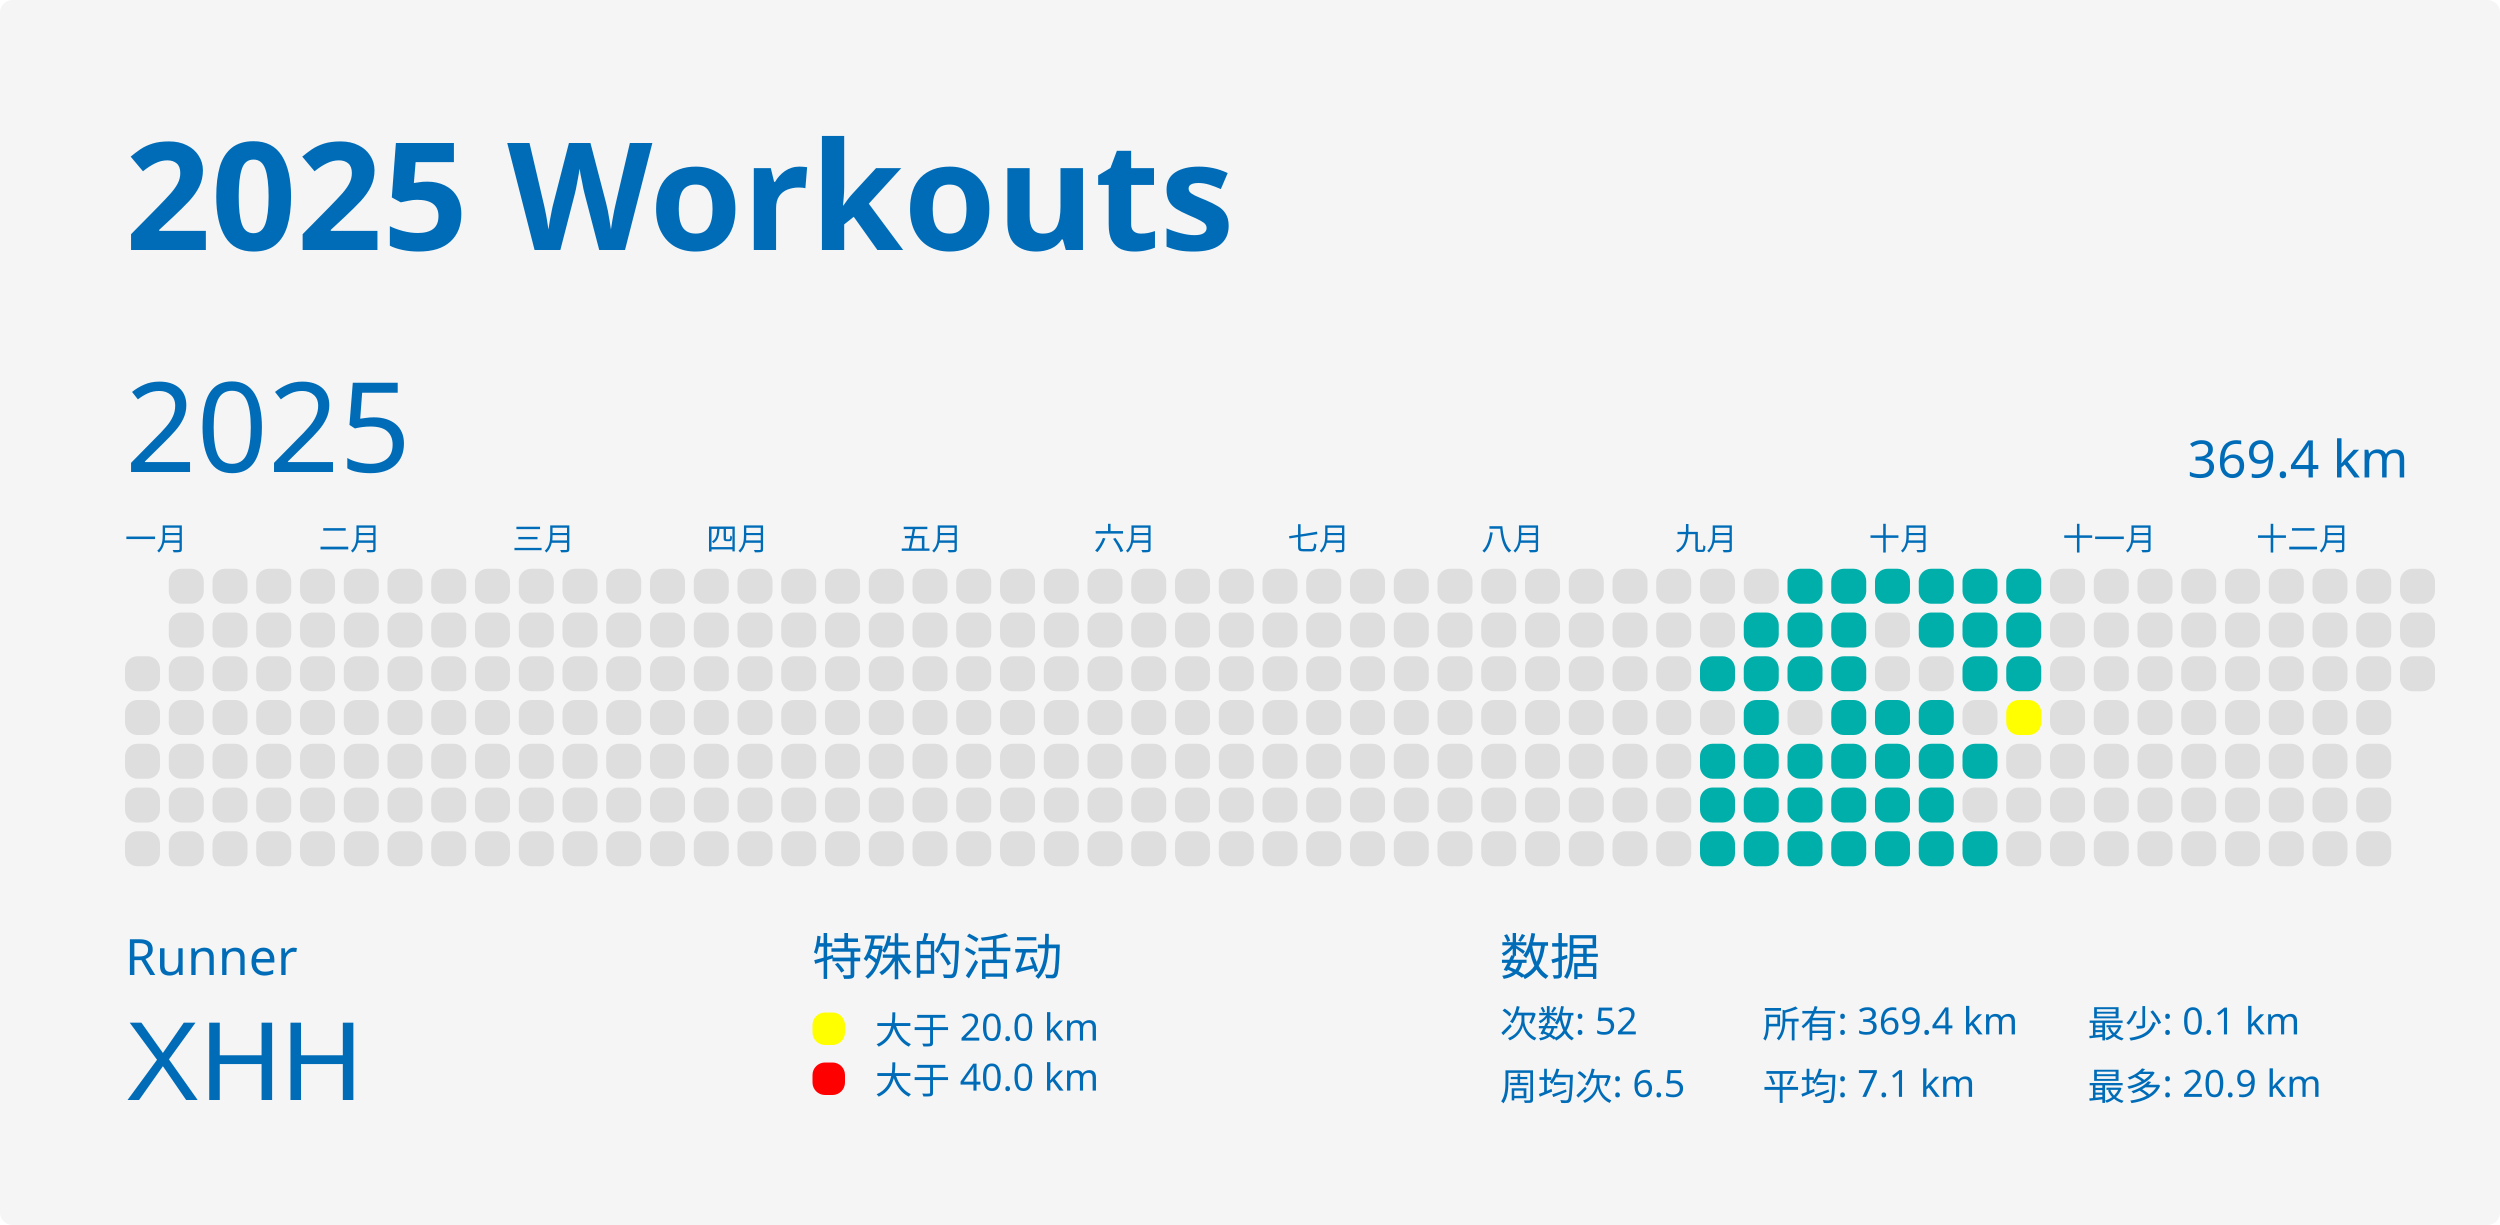
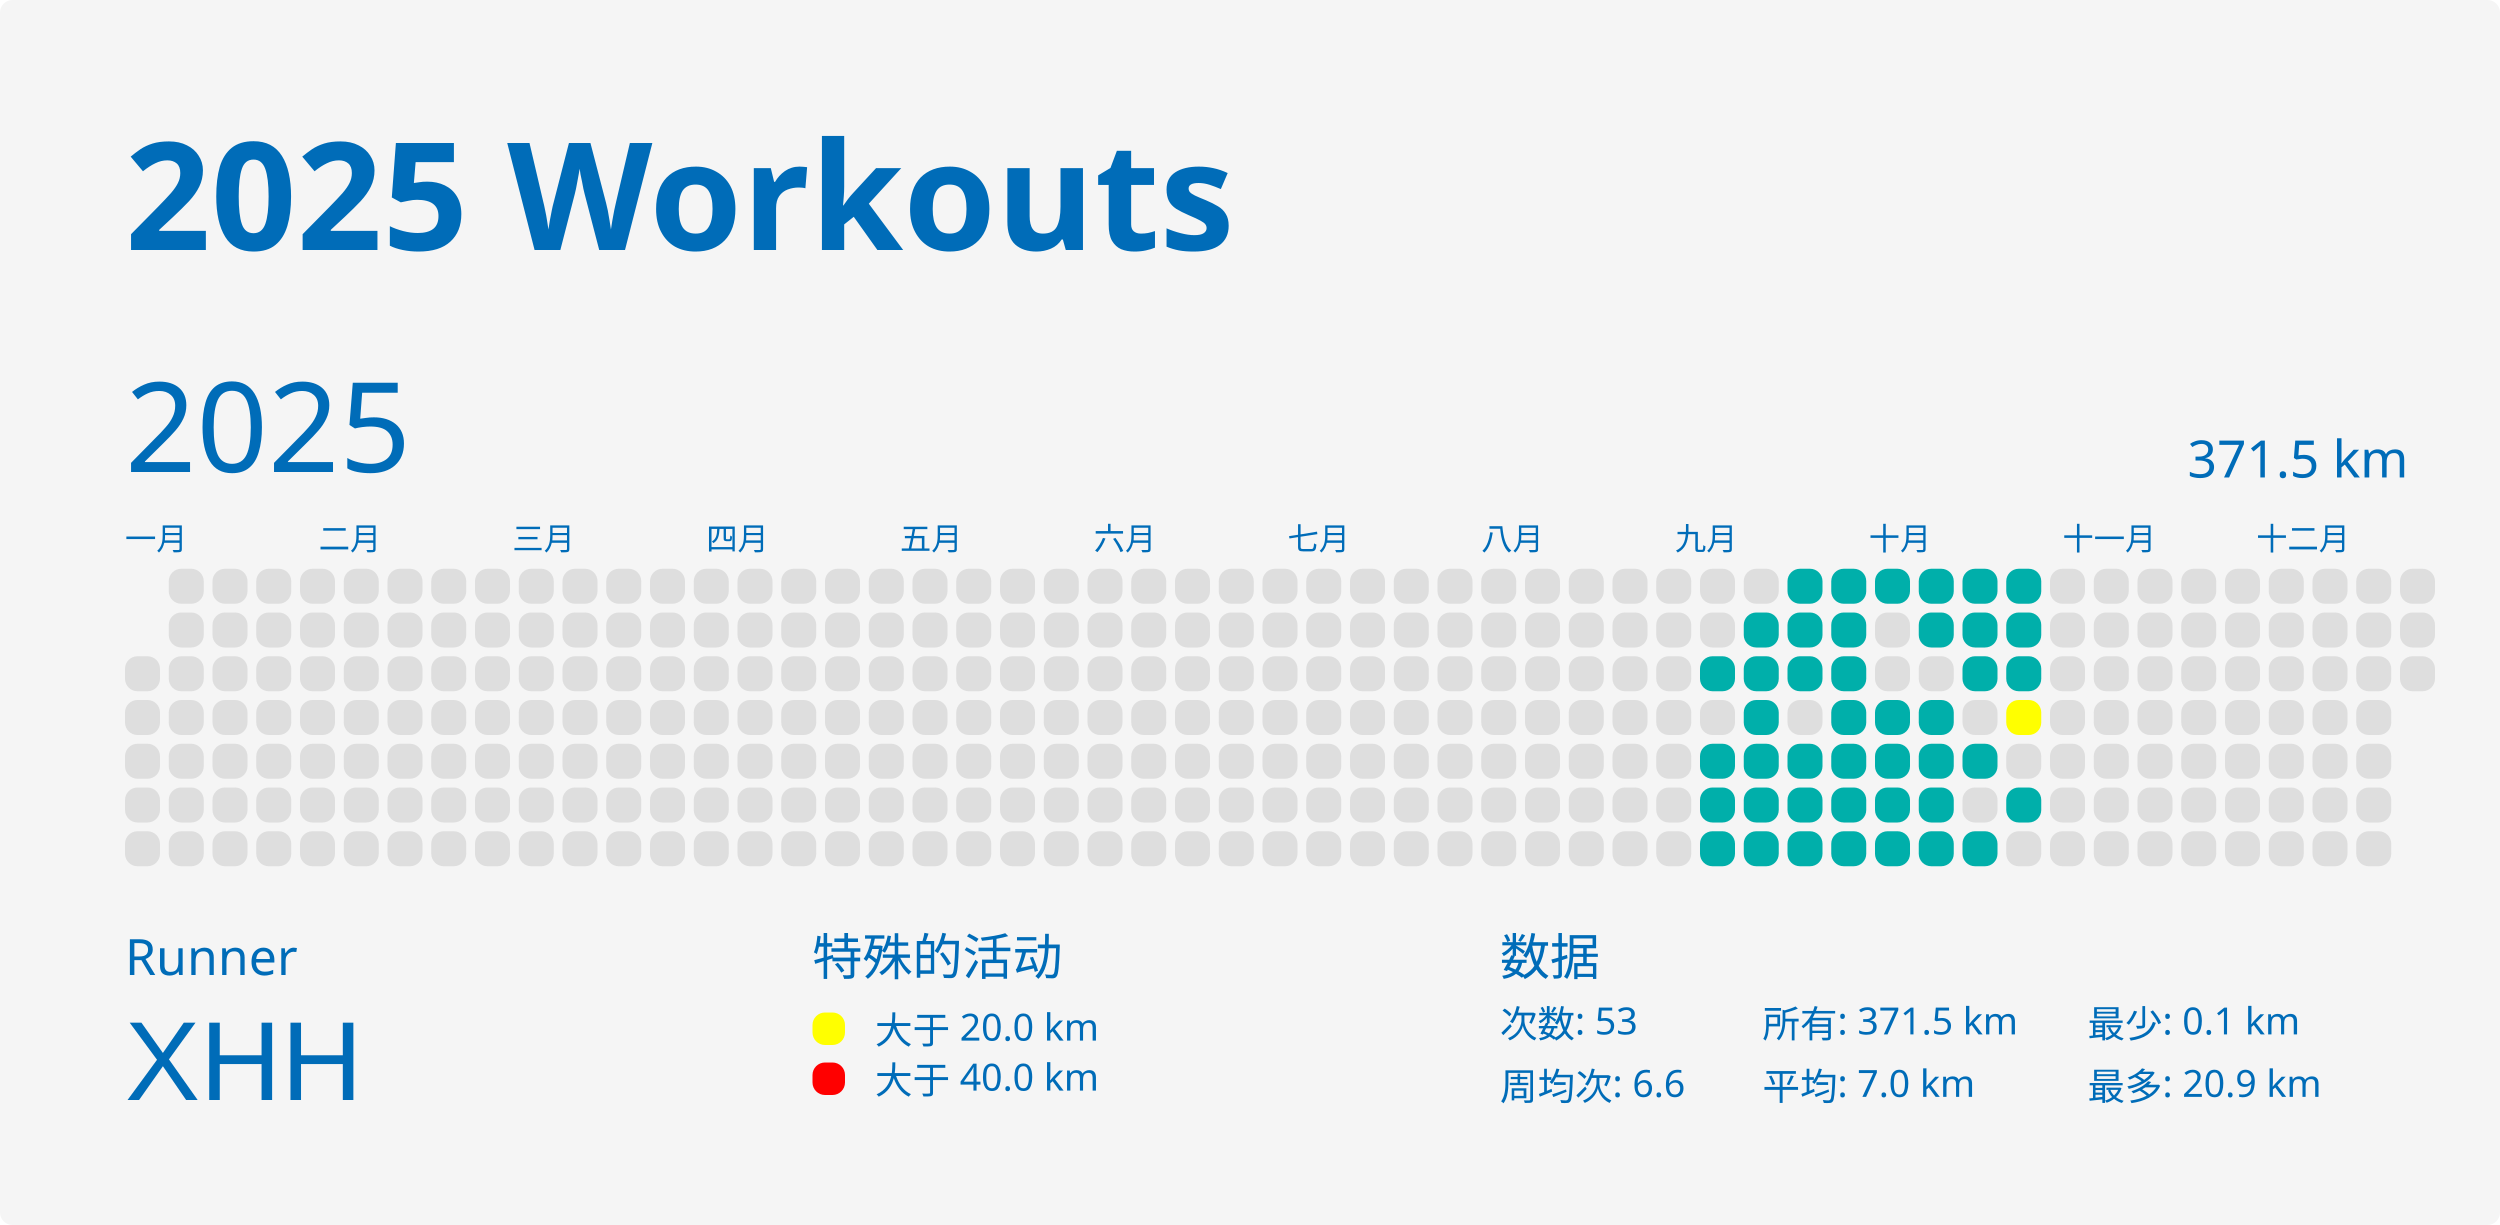
<svg xmlns="http://www.w3.org/2000/svg" baseProfile="full" height="98mm" version="1.1" viewBox="0,0,200,98" width="200mm">
  <defs />
  <rect fill="#f5f5f5" height="98" rx="1" ry="1" width="200" x="0" y="0" />
  <text fill="#006cb8" style="font-size:12px; font-family:MGI-Regular; font-weight:bold;" x="10" y="20">2025 Workouts</text>
  <text fill="#006cb8" style="font-size:4px; font-family:MGI-Regular" x="10" y="78">Runner</text>
  <text fill="#006cb8" style="font-size:9px; font-family:Arial" x="10" y="88">XHH</text>
  <text fill="#006cb8" style="font-size:4px; font-family:MGI-Regular" x="65" y="78">特殊的活动</text>
  <rect fill="yellow" height="2.6" rx="1" ry="1" width="2.6" x="65" y="81" />
  <text fill="#006cb8" style="font-size:3px; font-family:MGI-Regular" x="70" y="83.5">大于 20.0 km</text>
  <rect fill="red" height="2.6" rx="1" ry="1" width="2.6" x="65" y="85" />
  <text fill="#006cb8" style="font-size:3px; font-family:MGI-Regular" x="70" y="87.5">大于 40.0 km</text>
  <text fill="#006cb8" style="font-size:4px; font-family:MGI-Regular" x="120" y="78">数据</text>
-   <text fill="#006cb8" style="font-size:3px; font-family:MGI-Regular" x="120" y="83">次数: 52</text>
-   <text fill="#006cb8" style="font-size:3px; font-family:MGI-Regular" x="120" y="88">周均次: 6.5</text>
-   <text fill="#006cb8" style="font-size:3px; font-family:MGI-Regular" x="141" y="83">所有: 369.4 km</text>
-   <text fill="#006cb8" style="font-size:3px; font-family:MGI-Regular" x="141" y="88">平均: 7.1 km</text>
+   <text fill="#006cb8" style="font-size:3px; font-family:MGI-Regular" x="120" y="83">次数: 53</text>
+   <text fill="#006cb8" style="font-size:3px; font-family:MGI-Regular" x="120" y="88">周均次: 6.6</text>
+   <text fill="#006cb8" style="font-size:3px; font-family:MGI-Regular" x="141" y="83">所有: 371.5 km</text>
+   <text fill="#006cb8" style="font-size:3px; font-family:MGI-Regular" x="141" y="88">平均: 7.0 km</text>
  <text fill="#006cb8" style="font-size:3px; font-family:MGI-Regular" x="167" y="83">最少: 0.1 km</text>
  <text fill="#006cb8" style="font-size:3px; font-family:MGI-Regular" x="167" y="88">最多: 20.9 km</text>
  <text dominant-baseline="hanging" fill="#006cb8" style="font-size:10.0px; font-family:MGI-Regular;" x="10" y="30">2025</text>
-   <text dominant-baseline="hanging" fill="#006cb8" style="font-size:4.125px; font-family:MGI-Regular;" x="175" y="35">369.4 km</text>
+   <text dominant-baseline="hanging" fill="#006cb8" style="font-size:4.125px; font-family:MGI-Regular;" x="175" y="35">371.5 km</text>
  <text fill="#006cb8" style="font-size:2.5px; font-family:MGI-Regular" x="10.0" y="44">一月</text>
  <text fill="#006cb8" style="font-size:2.5px; font-family:MGI-Regular" x="25.5" y="44">二月</text>
  <text fill="#006cb8" style="font-size:2.5px; font-family:MGI-Regular" x="41.0" y="44">三月</text>
  <text fill="#006cb8" style="font-size:2.5px; font-family:MGI-Regular" x="56.5" y="44">四月</text>
  <text fill="#006cb8" style="font-size:2.5px; font-family:MGI-Regular" x="72.0" y="44">五月</text>
  <text fill="#006cb8" style="font-size:2.5px; font-family:MGI-Regular" x="87.5" y="44">六月</text>
  <text fill="#006cb8" style="font-size:2.5px; font-family:MGI-Regular" x="103.0" y="44">七月</text>
  <text fill="#006cb8" style="font-size:2.5px; font-family:MGI-Regular" x="118.5" y="44">八月</text>
  <text fill="#006cb8" style="font-size:2.5px; font-family:MGI-Regular" x="134.0" y="44">九月</text>
  <text fill="#006cb8" style="font-size:2.5px; font-family:MGI-Regular" x="149.5" y="44">十月</text>
  <text fill="#006cb8" style="font-size:2.5px; font-family:MGI-Regular" x="165.0" y="44">十一月</text>
  <text fill="#006cb8" style="font-size:2.5px; font-family:MGI-Regular" x="180.5" y="44">十二月</text>
  <rect fill="#dedede" height="2.8" rx="1" ry="1" width="2.8" x="10.0" y="52.5" />
  <rect fill="#dedede" height="2.8" rx="1" ry="1" width="2.8" x="10.0" y="56.0" />
  <rect fill="#dedede" height="2.8" rx="1" ry="1" width="2.8" x="10.0" y="59.5" />
  <rect fill="#dedede" height="2.8" rx="1" ry="1" width="2.8" x="10.0" y="63.0" />
  <rect fill="#dedede" height="2.8" rx="1" ry="1" width="2.8" x="10.0" y="66.5" />
  <rect fill="#dedede" height="2.8" rx="1" ry="1" width="2.8" x="13.5" y="45.5" />
  <rect fill="#dedede" height="2.8" rx="1" ry="1" width="2.8" x="13.5" y="49.0" />
  <rect fill="#dedede" height="2.8" rx="1" ry="1" width="2.8" x="13.5" y="52.5" />
  <rect fill="#dedede" height="2.8" rx="1" ry="1" width="2.8" x="13.5" y="56.0" />
  <rect fill="#dedede" height="2.8" rx="1" ry="1" width="2.8" x="13.5" y="59.5" />
  <rect fill="#dedede" height="2.8" rx="1" ry="1" width="2.8" x="13.5" y="63.0" />
  <rect fill="#dedede" height="2.8" rx="1" ry="1" width="2.8" x="13.5" y="66.5" />
  <rect fill="#dedede" height="2.8" rx="1" ry="1" width="2.8" x="17.0" y="45.5" />
  <rect fill="#dedede" height="2.8" rx="1" ry="1" width="2.8" x="17.0" y="49.0" />
  <rect fill="#dedede" height="2.8" rx="1" ry="1" width="2.8" x="17.0" y="52.5" />
  <rect fill="#dedede" height="2.8" rx="1" ry="1" width="2.8" x="17.0" y="56.0" />
  <rect fill="#dedede" height="2.8" rx="1" ry="1" width="2.8" x="17.0" y="59.5" />
  <rect fill="#dedede" height="2.8" rx="1" ry="1" width="2.8" x="17.0" y="63.0" />
  <rect fill="#dedede" height="2.8" rx="1" ry="1" width="2.8" x="17.0" y="66.5" />
  <rect fill="#dedede" height="2.8" rx="1" ry="1" width="2.8" x="20.5" y="45.5" />
  <rect fill="#dedede" height="2.8" rx="1" ry="1" width="2.8" x="20.5" y="49.0" />
  <rect fill="#dedede" height="2.8" rx="1" ry="1" width="2.8" x="20.5" y="52.5" />
  <rect fill="#dedede" height="2.8" rx="1" ry="1" width="2.8" x="20.5" y="56.0" />
  <rect fill="#dedede" height="2.8" rx="1" ry="1" width="2.8" x="20.5" y="59.5" />
  <rect fill="#dedede" height="2.8" rx="1" ry="1" width="2.8" x="20.5" y="63.0" />
  <rect fill="#dedede" height="2.8" rx="1" ry="1" width="2.8" x="20.5" y="66.5" />
  <rect fill="#dedede" height="2.8" rx="1" ry="1" width="2.8" x="24.0" y="45.5" />
  <rect fill="#dedede" height="2.8" rx="1" ry="1" width="2.8" x="24.0" y="49.0" />
  <rect fill="#dedede" height="2.8" rx="1" ry="1" width="2.8" x="24.0" y="52.5" />
  <rect fill="#dedede" height="2.8" rx="1" ry="1" width="2.8" x="24.0" y="56.0" />
  <rect fill="#dedede" height="2.8" rx="1" ry="1" width="2.8" x="24.0" y="59.5" />
  <rect fill="#dedede" height="2.8" rx="1" ry="1" width="2.8" x="24.0" y="63.0" />
  <rect fill="#dedede" height="2.8" rx="1" ry="1" width="2.8" x="24.0" y="66.5" />
  <rect fill="#dedede" height="2.8" rx="1" ry="1" width="2.8" x="27.5" y="45.5" />
  <rect fill="#dedede" height="2.8" rx="1" ry="1" width="2.8" x="27.5" y="49.0" />
  <rect fill="#dedede" height="2.8" rx="1" ry="1" width="2.8" x="27.5" y="52.5" />
  <rect fill="#dedede" height="2.8" rx="1" ry="1" width="2.8" x="27.5" y="56.0" />
  <rect fill="#dedede" height="2.8" rx="1" ry="1" width="2.8" x="27.5" y="59.5" />
  <rect fill="#dedede" height="2.8" rx="1" ry="1" width="2.8" x="27.5" y="63.0" />
  <rect fill="#dedede" height="2.8" rx="1" ry="1" width="2.8" x="27.5" y="66.5" />
  <rect fill="#dedede" height="2.8" rx="1" ry="1" width="2.8" x="31.0" y="45.5" />
  <rect fill="#dedede" height="2.8" rx="1" ry="1" width="2.8" x="31.0" y="49.0" />
  <rect fill="#dedede" height="2.8" rx="1" ry="1" width="2.8" x="31.0" y="52.5" />
  <rect fill="#dedede" height="2.8" rx="1" ry="1" width="2.8" x="31.0" y="56.0" />
  <rect fill="#dedede" height="2.8" rx="1" ry="1" width="2.8" x="31.0" y="59.5" />
  <rect fill="#dedede" height="2.8" rx="1" ry="1" width="2.8" x="31.0" y="63.0" />
  <rect fill="#dedede" height="2.8" rx="1" ry="1" width="2.8" x="31.0" y="66.5" />
  <rect fill="#dedede" height="2.8" rx="1" ry="1" width="2.8" x="34.5" y="45.5" />
  <rect fill="#dedede" height="2.8" rx="1" ry="1" width="2.8" x="34.5" y="49.0" />
  <rect fill="#dedede" height="2.8" rx="1" ry="1" width="2.8" x="34.5" y="52.5" />
  <rect fill="#dedede" height="2.8" rx="1" ry="1" width="2.8" x="34.5" y="56.0" />
  <rect fill="#dedede" height="2.8" rx="1" ry="1" width="2.8" x="34.5" y="59.5" />
  <rect fill="#dedede" height="2.8" rx="1" ry="1" width="2.8" x="34.5" y="63.0" />
  <rect fill="#dedede" height="2.8" rx="1" ry="1" width="2.8" x="34.5" y="66.5" />
  <rect fill="#dedede" height="2.8" rx="1" ry="1" width="2.8" x="38.0" y="45.5" />
  <rect fill="#dedede" height="2.8" rx="1" ry="1" width="2.8" x="38.0" y="49.0" />
  <rect fill="#dedede" height="2.8" rx="1" ry="1" width="2.8" x="38.0" y="52.5" />
  <rect fill="#dedede" height="2.8" rx="1" ry="1" width="2.8" x="38.0" y="56.0" />
  <rect fill="#dedede" height="2.8" rx="1" ry="1" width="2.8" x="38.0" y="59.5" />
  <rect fill="#dedede" height="2.8" rx="1" ry="1" width="2.8" x="38.0" y="63.0" />
  <rect fill="#dedede" height="2.8" rx="1" ry="1" width="2.8" x="38.0" y="66.5" />
  <rect fill="#dedede" height="2.8" rx="1" ry="1" width="2.8" x="41.5" y="45.5" />
  <rect fill="#dedede" height="2.8" rx="1" ry="1" width="2.8" x="41.5" y="49.0" />
  <rect fill="#dedede" height="2.8" rx="1" ry="1" width="2.8" x="41.5" y="52.5" />
  <rect fill="#dedede" height="2.8" rx="1" ry="1" width="2.8" x="41.5" y="56.0" />
  <rect fill="#dedede" height="2.8" rx="1" ry="1" width="2.8" x="41.5" y="59.5" />
  <rect fill="#dedede" height="2.8" rx="1" ry="1" width="2.8" x="41.5" y="63.0" />
  <rect fill="#dedede" height="2.8" rx="1" ry="1" width="2.8" x="41.5" y="66.5" />
  <rect fill="#dedede" height="2.8" rx="1" ry="1" width="2.8" x="45.0" y="45.5" />
  <rect fill="#dedede" height="2.8" rx="1" ry="1" width="2.8" x="45.0" y="49.0" />
  <rect fill="#dedede" height="2.8" rx="1" ry="1" width="2.8" x="45.0" y="52.5" />
  <rect fill="#dedede" height="2.8" rx="1" ry="1" width="2.8" x="45.0" y="56.0" />
  <rect fill="#dedede" height="2.8" rx="1" ry="1" width="2.8" x="45.0" y="59.5" />
  <rect fill="#dedede" height="2.8" rx="1" ry="1" width="2.8" x="45.0" y="63.0" />
  <rect fill="#dedede" height="2.8" rx="1" ry="1" width="2.8" x="45.0" y="66.5" />
  <rect fill="#dedede" height="2.8" rx="1" ry="1" width="2.8" x="48.5" y="45.5" />
  <rect fill="#dedede" height="2.8" rx="1" ry="1" width="2.8" x="48.5" y="49.0" />
  <rect fill="#dedede" height="2.8" rx="1" ry="1" width="2.8" x="48.5" y="52.5" />
  <rect fill="#dedede" height="2.8" rx="1" ry="1" width="2.8" x="48.5" y="56.0" />
  <rect fill="#dedede" height="2.8" rx="1" ry="1" width="2.8" x="48.5" y="59.5" />
  <rect fill="#dedede" height="2.8" rx="1" ry="1" width="2.8" x="48.5" y="63.0" />
  <rect fill="#dedede" height="2.8" rx="1" ry="1" width="2.8" x="48.5" y="66.5" />
  <rect fill="#dedede" height="2.8" rx="1" ry="1" width="2.8" x="52.0" y="45.5" />
  <rect fill="#dedede" height="2.8" rx="1" ry="1" width="2.8" x="52.0" y="49.0" />
  <rect fill="#dedede" height="2.8" rx="1" ry="1" width="2.8" x="52.0" y="52.5" />
  <rect fill="#dedede" height="2.8" rx="1" ry="1" width="2.8" x="52.0" y="56.0" />
  <rect fill="#dedede" height="2.8" rx="1" ry="1" width="2.8" x="52.0" y="59.5" />
  <rect fill="#dedede" height="2.8" rx="1" ry="1" width="2.8" x="52.0" y="63.0" />
  <rect fill="#dedede" height="2.8" rx="1" ry="1" width="2.8" x="52.0" y="66.5" />
  <rect fill="#dedede" height="2.8" rx="1" ry="1" width="2.8" x="55.5" y="45.5" />
  <rect fill="#dedede" height="2.8" rx="1" ry="1" width="2.8" x="55.5" y="49.0" />
  <rect fill="#dedede" height="2.8" rx="1" ry="1" width="2.8" x="55.5" y="52.5" />
  <rect fill="#dedede" height="2.8" rx="1" ry="1" width="2.8" x="55.5" y="56.0" />
  <rect fill="#dedede" height="2.8" rx="1" ry="1" width="2.8" x="55.5" y="59.5" />
  <rect fill="#dedede" height="2.8" rx="1" ry="1" width="2.8" x="55.5" y="63.0" />
  <rect fill="#dedede" height="2.8" rx="1" ry="1" width="2.8" x="55.5" y="66.5" />
  <rect fill="#dedede" height="2.8" rx="1" ry="1" width="2.8" x="59.0" y="45.5" />
  <rect fill="#dedede" height="2.8" rx="1" ry="1" width="2.8" x="59.0" y="49.0" />
  <rect fill="#dedede" height="2.8" rx="1" ry="1" width="2.8" x="59.0" y="52.5" />
  <rect fill="#dedede" height="2.8" rx="1" ry="1" width="2.8" x="59.0" y="56.0" />
  <rect fill="#dedede" height="2.8" rx="1" ry="1" width="2.8" x="59.0" y="59.5" />
  <rect fill="#dedede" height="2.8" rx="1" ry="1" width="2.8" x="59.0" y="63.0" />
  <rect fill="#dedede" height="2.8" rx="1" ry="1" width="2.8" x="59.0" y="66.5" />
  <rect fill="#dedede" height="2.8" rx="1" ry="1" width="2.8" x="62.5" y="45.5" />
  <rect fill="#dedede" height="2.8" rx="1" ry="1" width="2.8" x="62.5" y="49.0" />
  <rect fill="#dedede" height="2.8" rx="1" ry="1" width="2.8" x="62.5" y="52.5" />
  <rect fill="#dedede" height="2.8" rx="1" ry="1" width="2.8" x="62.5" y="56.0" />
  <rect fill="#dedede" height="2.8" rx="1" ry="1" width="2.8" x="62.5" y="59.5" />
  <rect fill="#dedede" height="2.8" rx="1" ry="1" width="2.8" x="62.5" y="63.0" />
  <rect fill="#dedede" height="2.8" rx="1" ry="1" width="2.8" x="62.5" y="66.5" />
  <rect fill="#dedede" height="2.8" rx="1" ry="1" width="2.8" x="66.0" y="45.5" />
  <rect fill="#dedede" height="2.8" rx="1" ry="1" width="2.8" x="66.0" y="49.0" />
  <rect fill="#dedede" height="2.8" rx="1" ry="1" width="2.8" x="66.0" y="52.5" />
  <rect fill="#dedede" height="2.8" rx="1" ry="1" width="2.8" x="66.0" y="56.0" />
  <rect fill="#dedede" height="2.8" rx="1" ry="1" width="2.8" x="66.0" y="59.5" />
  <rect fill="#dedede" height="2.8" rx="1" ry="1" width="2.8" x="66.0" y="63.0" />
  <rect fill="#dedede" height="2.8" rx="1" ry="1" width="2.8" x="66.0" y="66.5" />
  <rect fill="#dedede" height="2.8" rx="1" ry="1" width="2.8" x="69.5" y="45.5" />
  <rect fill="#dedede" height="2.8" rx="1" ry="1" width="2.8" x="69.5" y="49.0" />
  <rect fill="#dedede" height="2.8" rx="1" ry="1" width="2.8" x="69.5" y="52.5" />
  <rect fill="#dedede" height="2.8" rx="1" ry="1" width="2.8" x="69.5" y="56.0" />
  <rect fill="#dedede" height="2.8" rx="1" ry="1" width="2.8" x="69.5" y="59.5" />
  <rect fill="#dedede" height="2.8" rx="1" ry="1" width="2.8" x="69.5" y="63.0" />
  <rect fill="#dedede" height="2.8" rx="1" ry="1" width="2.8" x="69.5" y="66.5" />
  <rect fill="#dedede" height="2.8" rx="1" ry="1" width="2.8" x="73.0" y="45.5" />
  <rect fill="#dedede" height="2.8" rx="1" ry="1" width="2.8" x="73.0" y="49.0" />
  <rect fill="#dedede" height="2.8" rx="1" ry="1" width="2.8" x="73.0" y="52.5" />
  <rect fill="#dedede" height="2.8" rx="1" ry="1" width="2.8" x="73.0" y="56.0" />
  <rect fill="#dedede" height="2.8" rx="1" ry="1" width="2.8" x="73.0" y="59.5" />
  <rect fill="#dedede" height="2.8" rx="1" ry="1" width="2.8" x="73.0" y="63.0" />
  <rect fill="#dedede" height="2.8" rx="1" ry="1" width="2.8" x="73.0" y="66.5" />
  <rect fill="#dedede" height="2.8" rx="1" ry="1" width="2.8" x="76.5" y="45.5" />
  <rect fill="#dedede" height="2.8" rx="1" ry="1" width="2.8" x="76.5" y="49.0" />
  <rect fill="#dedede" height="2.8" rx="1" ry="1" width="2.8" x="76.5" y="52.5" />
  <rect fill="#dedede" height="2.8" rx="1" ry="1" width="2.8" x="76.5" y="56.0" />
  <rect fill="#dedede" height="2.8" rx="1" ry="1" width="2.8" x="76.5" y="59.5" />
  <rect fill="#dedede" height="2.8" rx="1" ry="1" width="2.8" x="76.5" y="63.0" />
  <rect fill="#dedede" height="2.8" rx="1" ry="1" width="2.8" x="76.5" y="66.5" />
  <rect fill="#dedede" height="2.8" rx="1" ry="1" width="2.8" x="80.0" y="45.5" />
  <rect fill="#dedede" height="2.8" rx="1" ry="1" width="2.8" x="80.0" y="49.0" />
  <rect fill="#dedede" height="2.8" rx="1" ry="1" width="2.8" x="80.0" y="52.5" />
  <rect fill="#dedede" height="2.8" rx="1" ry="1" width="2.8" x="80.0" y="56.0" />
  <rect fill="#dedede" height="2.8" rx="1" ry="1" width="2.8" x="80.0" y="59.5" />
  <rect fill="#dedede" height="2.8" rx="1" ry="1" width="2.8" x="80.0" y="63.0" />
  <rect fill="#dedede" height="2.8" rx="1" ry="1" width="2.8" x="80.0" y="66.5" />
  <rect fill="#dedede" height="2.8" rx="1" ry="1" width="2.8" x="83.5" y="45.5" />
  <rect fill="#dedede" height="2.8" rx="1" ry="1" width="2.8" x="83.5" y="49.0" />
  <rect fill="#dedede" height="2.8" rx="1" ry="1" width="2.8" x="83.5" y="52.5" />
  <rect fill="#dedede" height="2.8" rx="1" ry="1" width="2.8" x="83.5" y="56.0" />
  <rect fill="#dedede" height="2.8" rx="1" ry="1" width="2.8" x="83.5" y="59.5" />
  <rect fill="#dedede" height="2.8" rx="1" ry="1" width="2.8" x="83.5" y="63.0" />
  <rect fill="#dedede" height="2.8" rx="1" ry="1" width="2.8" x="83.5" y="66.5" />
  <rect fill="#dedede" height="2.8" rx="1" ry="1" width="2.8" x="87.0" y="45.5" />
  <rect fill="#dedede" height="2.8" rx="1" ry="1" width="2.8" x="87.0" y="49.0" />
  <rect fill="#dedede" height="2.8" rx="1" ry="1" width="2.8" x="87.0" y="52.5" />
  <rect fill="#dedede" height="2.8" rx="1" ry="1" width="2.8" x="87.0" y="56.0" />
  <rect fill="#dedede" height="2.8" rx="1" ry="1" width="2.8" x="87.0" y="59.5" />
  <rect fill="#dedede" height="2.8" rx="1" ry="1" width="2.8" x="87.0" y="63.0" />
  <rect fill="#dedede" height="2.8" rx="1" ry="1" width="2.8" x="87.0" y="66.5" />
  <rect fill="#dedede" height="2.8" rx="1" ry="1" width="2.8" x="90.5" y="45.5" />
  <rect fill="#dedede" height="2.8" rx="1" ry="1" width="2.8" x="90.5" y="49.0" />
  <rect fill="#dedede" height="2.8" rx="1" ry="1" width="2.8" x="90.5" y="52.5" />
  <rect fill="#dedede" height="2.8" rx="1" ry="1" width="2.8" x="90.5" y="56.0" />
  <rect fill="#dedede" height="2.8" rx="1" ry="1" width="2.8" x="90.5" y="59.5" />
  <rect fill="#dedede" height="2.8" rx="1" ry="1" width="2.8" x="90.5" y="63.0" />
  <rect fill="#dedede" height="2.8" rx="1" ry="1" width="2.8" x="90.5" y="66.5" />
  <rect fill="#dedede" height="2.8" rx="1" ry="1" width="2.8" x="94.0" y="45.5" />
  <rect fill="#dedede" height="2.8" rx="1" ry="1" width="2.8" x="94.0" y="49.0" />
  <rect fill="#dedede" height="2.8" rx="1" ry="1" width="2.8" x="94.0" y="52.5" />
  <rect fill="#dedede" height="2.8" rx="1" ry="1" width="2.8" x="94.0" y="56.0" />
  <rect fill="#dedede" height="2.8" rx="1" ry="1" width="2.8" x="94.0" y="59.5" />
  <rect fill="#dedede" height="2.8" rx="1" ry="1" width="2.8" x="94.0" y="63.0" />
  <rect fill="#dedede" height="2.8" rx="1" ry="1" width="2.8" x="94.0" y="66.5" />
  <rect fill="#dedede" height="2.8" rx="1" ry="1" width="2.8" x="97.5" y="45.5" />
  <rect fill="#dedede" height="2.8" rx="1" ry="1" width="2.8" x="97.5" y="49.0" />
  <rect fill="#dedede" height="2.8" rx="1" ry="1" width="2.8" x="97.5" y="52.5" />
  <rect fill="#dedede" height="2.8" rx="1" ry="1" width="2.8" x="97.5" y="56.0" />
  <rect fill="#dedede" height="2.8" rx="1" ry="1" width="2.8" x="97.5" y="59.5" />
  <rect fill="#dedede" height="2.8" rx="1" ry="1" width="2.8" x="97.5" y="63.0" />
  <rect fill="#dedede" height="2.8" rx="1" ry="1" width="2.8" x="97.5" y="66.5" />
  <rect fill="#dedede" height="2.8" rx="1" ry="1" width="2.8" x="101.0" y="45.5" />
  <rect fill="#dedede" height="2.8" rx="1" ry="1" width="2.8" x="101.0" y="49.0" />
  <rect fill="#dedede" height="2.8" rx="1" ry="1" width="2.8" x="101.0" y="52.5" />
  <rect fill="#dedede" height="2.8" rx="1" ry="1" width="2.8" x="101.0" y="56.0" />
  <rect fill="#dedede" height="2.8" rx="1" ry="1" width="2.8" x="101.0" y="59.5" />
  <rect fill="#dedede" height="2.8" rx="1" ry="1" width="2.8" x="101.0" y="63.0" />
  <rect fill="#dedede" height="2.8" rx="1" ry="1" width="2.8" x="101.0" y="66.5" />
  <rect fill="#dedede" height="2.8" rx="1" ry="1" width="2.8" x="104.5" y="45.5" />
  <rect fill="#dedede" height="2.8" rx="1" ry="1" width="2.8" x="104.5" y="49.0" />
  <rect fill="#dedede" height="2.8" rx="1" ry="1" width="2.8" x="104.5" y="52.5" />
  <rect fill="#dedede" height="2.8" rx="1" ry="1" width="2.8" x="104.5" y="56.0" />
  <rect fill="#dedede" height="2.8" rx="1" ry="1" width="2.8" x="104.5" y="59.5" />
  <rect fill="#dedede" height="2.8" rx="1" ry="1" width="2.8" x="104.5" y="63.0" />
  <rect fill="#dedede" height="2.8" rx="1" ry="1" width="2.8" x="104.5" y="66.5" />
  <rect fill="#dedede" height="2.8" rx="1" ry="1" width="2.8" x="108.0" y="45.5" />
  <rect fill="#dedede" height="2.8" rx="1" ry="1" width="2.8" x="108.0" y="49.0" />
  <rect fill="#dedede" height="2.8" rx="1" ry="1" width="2.8" x="108.0" y="52.5" />
  <rect fill="#dedede" height="2.8" rx="1" ry="1" width="2.8" x="108.0" y="56.0" />
  <rect fill="#dedede" height="2.8" rx="1" ry="1" width="2.8" x="108.0" y="59.5" />
  <rect fill="#dedede" height="2.8" rx="1" ry="1" width="2.8" x="108.0" y="63.0" />
  <rect fill="#dedede" height="2.8" rx="1" ry="1" width="2.8" x="108.0" y="66.5" />
  <rect fill="#dedede" height="2.8" rx="1" ry="1" width="2.8" x="111.5" y="45.5" />
  <rect fill="#dedede" height="2.8" rx="1" ry="1" width="2.8" x="111.5" y="49.0" />
  <rect fill="#dedede" height="2.8" rx="1" ry="1" width="2.8" x="111.5" y="52.5" />
  <rect fill="#dedede" height="2.8" rx="1" ry="1" width="2.8" x="111.5" y="56.0" />
  <rect fill="#dedede" height="2.8" rx="1" ry="1" width="2.8" x="111.5" y="59.5" />
  <rect fill="#dedede" height="2.8" rx="1" ry="1" width="2.8" x="111.5" y="63.0" />
  <rect fill="#dedede" height="2.8" rx="1" ry="1" width="2.8" x="111.5" y="66.5" />
  <rect fill="#dedede" height="2.8" rx="1" ry="1" width="2.8" x="115.0" y="45.5" />
  <rect fill="#dedede" height="2.8" rx="1" ry="1" width="2.8" x="115.0" y="49.0" />
  <rect fill="#dedede" height="2.8" rx="1" ry="1" width="2.8" x="115.0" y="52.5" />
  <rect fill="#dedede" height="2.8" rx="1" ry="1" width="2.8" x="115.0" y="56.0" />
  <rect fill="#dedede" height="2.8" rx="1" ry="1" width="2.8" x="115.0" y="59.5" />
  <rect fill="#dedede" height="2.8" rx="1" ry="1" width="2.8" x="115.0" y="63.0" />
  <rect fill="#dedede" height="2.8" rx="1" ry="1" width="2.8" x="115.0" y="66.5" />
  <rect fill="#dedede" height="2.8" rx="1" ry="1" width="2.8" x="118.5" y="45.5" />
  <rect fill="#dedede" height="2.8" rx="1" ry="1" width="2.8" x="118.5" y="49.0" />
  <rect fill="#dedede" height="2.8" rx="1" ry="1" width="2.8" x="118.5" y="52.5" />
  <rect fill="#dedede" height="2.8" rx="1" ry="1" width="2.8" x="118.5" y="56.0" />
  <rect fill="#dedede" height="2.8" rx="1" ry="1" width="2.8" x="118.5" y="59.5" />
  <rect fill="#dedede" height="2.8" rx="1" ry="1" width="2.8" x="118.5" y="63.0" />
  <rect fill="#dedede" height="2.8" rx="1" ry="1" width="2.8" x="118.5" y="66.5" />
  <rect fill="#dedede" height="2.8" rx="1" ry="1" width="2.8" x="122.0" y="45.5" />
  <rect fill="#dedede" height="2.8" rx="1" ry="1" width="2.8" x="122.0" y="49.0" />
  <rect fill="#dedede" height="2.8" rx="1" ry="1" width="2.8" x="122.0" y="52.5" />
  <rect fill="#dedede" height="2.8" rx="1" ry="1" width="2.8" x="122.0" y="56.0" />
  <rect fill="#dedede" height="2.8" rx="1" ry="1" width="2.8" x="122.0" y="59.5" />
  <rect fill="#dedede" height="2.8" rx="1" ry="1" width="2.8" x="122.0" y="63.0" />
  <rect fill="#dedede" height="2.8" rx="1" ry="1" width="2.8" x="122.0" y="66.5" />
  <rect fill="#dedede" height="2.8" rx="1" ry="1" width="2.8" x="125.5" y="45.5" />
  <rect fill="#dedede" height="2.8" rx="1" ry="1" width="2.8" x="125.5" y="49.0" />
  <rect fill="#dedede" height="2.8" rx="1" ry="1" width="2.8" x="125.5" y="52.5" />
  <rect fill="#dedede" height="2.8" rx="1" ry="1" width="2.8" x="125.5" y="56.0" />
  <rect fill="#dedede" height="2.8" rx="1" ry="1" width="2.8" x="125.5" y="59.5" />
  <rect fill="#dedede" height="2.8" rx="1" ry="1" width="2.8" x="125.5" y="63.0" />
  <rect fill="#dedede" height="2.8" rx="1" ry="1" width="2.8" x="125.5" y="66.5" />
  <rect fill="#dedede" height="2.8" rx="1" ry="1" width="2.8" x="129.0" y="45.5" />
  <rect fill="#dedede" height="2.8" rx="1" ry="1" width="2.8" x="129.0" y="49.0" />
  <rect fill="#dedede" height="2.8" rx="1" ry="1" width="2.8" x="129.0" y="52.5" />
  <rect fill="#dedede" height="2.8" rx="1" ry="1" width="2.8" x="129.0" y="56.0" />
  <rect fill="#dedede" height="2.8" rx="1" ry="1" width="2.8" x="129.0" y="59.5" />
  <rect fill="#dedede" height="2.8" rx="1" ry="1" width="2.8" x="129.0" y="63.0" />
  <rect fill="#dedede" height="2.8" rx="1" ry="1" width="2.8" x="129.0" y="66.5" />
  <rect fill="#dedede" height="2.8" rx="1" ry="1" width="2.8" x="132.5" y="45.5" />
  <rect fill="#dedede" height="2.8" rx="1" ry="1" width="2.8" x="132.5" y="49.0" />
  <rect fill="#dedede" height="2.8" rx="1" ry="1" width="2.8" x="132.5" y="52.5" />
  <rect fill="#dedede" height="2.8" rx="1" ry="1" width="2.8" x="132.5" y="56.0" />
  <rect fill="#dedede" height="2.8" rx="1" ry="1" width="2.8" x="132.5" y="59.5" />
  <rect fill="#dedede" height="2.8" rx="1" ry="1" width="2.8" x="132.5" y="63.0" />
  <rect fill="#dedede" height="2.8" rx="1" ry="1" width="2.8" x="132.5" y="66.5" />
  <rect fill="#dedede" height="2.8" rx="1" ry="1" width="2.8" x="136.0" y="45.5" />
  <rect fill="#dedede" height="2.8" rx="1" ry="1" width="2.8" x="136.0" y="49.0" />
  <rect fill="#00AFAA" height="2.8" rx="1" ry="1" width="2.8" x="136.0" y="52.5" />
  <rect fill="#dedede" height="2.8" rx="1" ry="1" width="2.8" x="136.0" y="56.0" />
  <rect fill="#00AFAA" height="2.8" rx="1" ry="1" width="2.8" x="136.0" y="59.5" />
  <rect fill="#00AFAA" height="2.8" rx="1" ry="1" width="2.8" x="136.0" y="63.0" />
  <rect fill="#00AFAA" height="2.8" rx="1" ry="1" width="2.8" x="136.0" y="66.5" />
  <rect fill="#dedede" height="2.8" rx="1" ry="1" width="2.8" x="139.5" y="45.5" />
  <rect fill="#00AFAA" height="2.8" rx="1" ry="1" width="2.8" x="139.5" y="49.0" />
  <rect fill="#00AFAA" height="2.8" rx="1" ry="1" width="2.8" x="139.5" y="52.5" />
  <rect fill="#00AFAA" height="2.8" rx="1" ry="1" width="2.8" x="139.5" y="56.0" />
  <rect fill="#00AFAA" height="2.8" rx="1" ry="1" width="2.8" x="139.5" y="59.5" />
  <rect fill="#00AFAA" height="2.8" rx="1" ry="1" width="2.8" x="139.5" y="63.0" />
  <rect fill="#00AFAA" height="2.8" rx="1" ry="1" width="2.8" x="139.5" y="66.5" />
  <rect fill="#00AFAA" height="2.8" rx="1" ry="1" width="2.8" x="143.0" y="45.5" />
  <rect fill="#00AFAA" height="2.8" rx="1" ry="1" width="2.8" x="143.0" y="49.0" />
  <rect fill="#00AFAA" height="2.8" rx="1" ry="1" width="2.8" x="143.0" y="52.5" />
  <rect fill="#dedede" height="2.8" rx="1" ry="1" width="2.8" x="143.0" y="56.0" />
  <rect fill="#00AFAA" height="2.8" rx="1" ry="1" width="2.8" x="143.0" y="59.5" />
  <rect fill="#00AFAA" height="2.8" rx="1" ry="1" width="2.8" x="143.0" y="63.0" />
  <rect fill="#00AFAA" height="2.8" rx="1" ry="1" width="2.8" x="143.0" y="66.5" />
  <rect fill="#00AFAA" height="2.8" rx="1" ry="1" width="2.8" x="146.5" y="45.5" />
  <rect fill="#00AFAA" height="2.8" rx="1" ry="1" width="2.8" x="146.5" y="49.0" />
  <rect fill="#00AFAA" height="2.8" rx="1" ry="1" width="2.8" x="146.5" y="52.5" />
  <rect fill="#00AFAA" height="2.8" rx="1" ry="1" width="2.8" x="146.5" y="56.0" />
  <rect fill="#00AFAA" height="2.8" rx="1" ry="1" width="2.8" x="146.5" y="59.5" />
  <rect fill="#00AFAA" height="2.8" rx="1" ry="1" width="2.8" x="146.5" y="63.0" />
  <rect fill="#00AFAA" height="2.8" rx="1" ry="1" width="2.8" x="146.5" y="66.5" />
  <rect fill="#00AFAA" height="2.8" rx="1" ry="1" width="2.8" x="150.0" y="45.5" />
  <rect fill="#dedede" height="2.8" rx="1" ry="1" width="2.8" x="150.0" y="49.0" />
  <rect fill="#dedede" height="2.8" rx="1" ry="1" width="2.8" x="150.0" y="52.5" />
  <rect fill="#00AFAA" height="2.8" rx="1" ry="1" width="2.8" x="150.0" y="56.0" />
  <rect fill="#00AFAA" height="2.8" rx="1" ry="1" width="2.8" x="150.0" y="59.5" />
  <rect fill="#00AFAA" height="2.8" rx="1" ry="1" width="2.8" x="150.0" y="63.0" />
  <rect fill="#00AFAA" height="2.8" rx="1" ry="1" width="2.8" x="150.0" y="66.5" />
  <rect fill="#00AFAA" height="2.8" rx="1" ry="1" width="2.8" x="153.5" y="45.5" />
  <rect fill="#00AFAA" height="2.8" rx="1" ry="1" width="2.8" x="153.5" y="49.0" />
  <rect fill="#dedede" height="2.8" rx="1" ry="1" width="2.8" x="153.5" y="52.5" />
  <rect fill="#00AFAA" height="2.8" rx="1" ry="1" width="2.8" x="153.5" y="56.0" />
  <rect fill="#00AFAA" height="2.8" rx="1" ry="1" width="2.8" x="153.5" y="59.5" />
  <rect fill="#00AFAA" height="2.8" rx="1" ry="1" width="2.8" x="153.5" y="63.0" />
  <rect fill="#00AFAA" height="2.8" rx="1" ry="1" width="2.8" x="153.5" y="66.5" />
  <rect fill="#00AFAA" height="2.8" rx="1" ry="1" width="2.8" x="157.0" y="45.5" />
  <rect fill="#00AFAA" height="2.8" rx="1" ry="1" width="2.8" x="157.0" y="49.0" />
  <rect fill="#00AFAA" height="2.8" rx="1" ry="1" width="2.8" x="157.0" y="52.5" />
  <rect fill="#dedede" height="2.8" rx="1" ry="1" width="2.8" x="157.0" y="56.0" />
  <rect fill="#00AFAA" height="2.8" rx="1" ry="1" width="2.8" x="157.0" y="59.5" />
  <rect fill="#dedede" height="2.8" rx="1" ry="1" width="2.8" x="157.0" y="63.0" />
  <rect fill="#00AFAA" height="2.8" rx="1" ry="1" width="2.8" x="157.0" y="66.5" />
  <rect fill="#00AFAA" height="2.8" rx="1" ry="1" width="2.8" x="160.5" y="45.5" />
  <rect fill="#00AFAA" height="2.8" rx="1" ry="1" width="2.8" x="160.5" y="49.0" />
  <rect fill="#00AFAA" height="2.8" rx="1" ry="1" width="2.8" x="160.5" y="52.5" />
  <rect fill="yellow" height="2.8" rx="1" ry="1" width="2.8" x="160.5" y="56.0" />
  <rect fill="#dedede" height="2.8" rx="1" ry="1" width="2.8" x="160.5" y="59.5" />
-   <rect fill="#dedede" height="2.8" rx="1" ry="1" width="2.8" x="160.5" y="63.0" />
+   <rect fill="#00AFAA" height="2.8" rx="1" ry="1" width="2.8" x="160.5" y="63.0" />
  <rect fill="#dedede" height="2.8" rx="1" ry="1" width="2.8" x="160.5" y="66.5" />
  <rect fill="#dedede" height="2.8" rx="1" ry="1" width="2.8" x="164.0" y="45.5" />
  <rect fill="#dedede" height="2.8" rx="1" ry="1" width="2.8" x="164.0" y="49.0" />
  <rect fill="#dedede" height="2.8" rx="1" ry="1" width="2.8" x="164.0" y="52.5" />
  <rect fill="#dedede" height="2.8" rx="1" ry="1" width="2.8" x="164.0" y="56.0" />
  <rect fill="#dedede" height="2.8" rx="1" ry="1" width="2.8" x="164.0" y="59.5" />
  <rect fill="#dedede" height="2.8" rx="1" ry="1" width="2.8" x="164.0" y="63.0" />
  <rect fill="#dedede" height="2.8" rx="1" ry="1" width="2.8" x="164.0" y="66.5" />
  <rect fill="#dedede" height="2.8" rx="1" ry="1" width="2.8" x="167.5" y="45.5" />
  <rect fill="#dedede" height="2.8" rx="1" ry="1" width="2.8" x="167.5" y="49.0" />
  <rect fill="#dedede" height="2.8" rx="1" ry="1" width="2.8" x="167.5" y="52.5" />
  <rect fill="#dedede" height="2.8" rx="1" ry="1" width="2.8" x="167.5" y="56.0" />
  <rect fill="#dedede" height="2.8" rx="1" ry="1" width="2.8" x="167.5" y="59.5" />
  <rect fill="#dedede" height="2.8" rx="1" ry="1" width="2.8" x="167.5" y="63.0" />
  <rect fill="#dedede" height="2.8" rx="1" ry="1" width="2.8" x="167.5" y="66.5" />
  <rect fill="#dedede" height="2.8" rx="1" ry="1" width="2.8" x="171.0" y="45.5" />
  <rect fill="#dedede" height="2.8" rx="1" ry="1" width="2.8" x="171.0" y="49.0" />
  <rect fill="#dedede" height="2.8" rx="1" ry="1" width="2.8" x="171.0" y="52.5" />
  <rect fill="#dedede" height="2.8" rx="1" ry="1" width="2.8" x="171.0" y="56.0" />
  <rect fill="#dedede" height="2.8" rx="1" ry="1" width="2.8" x="171.0" y="59.5" />
  <rect fill="#dedede" height="2.8" rx="1" ry="1" width="2.8" x="171.0" y="63.0" />
  <rect fill="#dedede" height="2.8" rx="1" ry="1" width="2.8" x="171.0" y="66.5" />
  <rect fill="#dedede" height="2.8" rx="1" ry="1" width="2.8" x="174.5" y="45.5" />
  <rect fill="#dedede" height="2.8" rx="1" ry="1" width="2.8" x="174.5" y="49.0" />
  <rect fill="#dedede" height="2.8" rx="1" ry="1" width="2.8" x="174.5" y="52.5" />
  <rect fill="#dedede" height="2.8" rx="1" ry="1" width="2.8" x="174.5" y="56.0" />
  <rect fill="#dedede" height="2.8" rx="1" ry="1" width="2.8" x="174.5" y="59.5" />
  <rect fill="#dedede" height="2.8" rx="1" ry="1" width="2.8" x="174.5" y="63.0" />
  <rect fill="#dedede" height="2.8" rx="1" ry="1" width="2.8" x="174.5" y="66.5" />
  <rect fill="#dedede" height="2.8" rx="1" ry="1" width="2.8" x="178.0" y="45.5" />
  <rect fill="#dedede" height="2.8" rx="1" ry="1" width="2.8" x="178.0" y="49.0" />
  <rect fill="#dedede" height="2.8" rx="1" ry="1" width="2.8" x="178.0" y="52.5" />
  <rect fill="#dedede" height="2.8" rx="1" ry="1" width="2.8" x="178.0" y="56.0" />
  <rect fill="#dedede" height="2.8" rx="1" ry="1" width="2.8" x="178.0" y="59.5" />
  <rect fill="#dedede" height="2.8" rx="1" ry="1" width="2.8" x="178.0" y="63.0" />
  <rect fill="#dedede" height="2.8" rx="1" ry="1" width="2.8" x="178.0" y="66.5" />
  <rect fill="#dedede" height="2.8" rx="1" ry="1" width="2.8" x="181.5" y="45.5" />
  <rect fill="#dedede" height="2.8" rx="1" ry="1" width="2.8" x="181.5" y="49.0" />
  <rect fill="#dedede" height="2.8" rx="1" ry="1" width="2.8" x="181.5" y="52.5" />
  <rect fill="#dedede" height="2.8" rx="1" ry="1" width="2.8" x="181.5" y="56.0" />
  <rect fill="#dedede" height="2.8" rx="1" ry="1" width="2.8" x="181.5" y="59.5" />
  <rect fill="#dedede" height="2.8" rx="1" ry="1" width="2.8" x="181.5" y="63.0" />
  <rect fill="#dedede" height="2.8" rx="1" ry="1" width="2.8" x="181.5" y="66.5" />
  <rect fill="#dedede" height="2.8" rx="1" ry="1" width="2.8" x="185.0" y="45.5" />
  <rect fill="#dedede" height="2.8" rx="1" ry="1" width="2.8" x="185.0" y="49.0" />
  <rect fill="#dedede" height="2.8" rx="1" ry="1" width="2.8" x="185.0" y="52.5" />
  <rect fill="#dedede" height="2.8" rx="1" ry="1" width="2.8" x="185.0" y="56.0" />
  <rect fill="#dedede" height="2.8" rx="1" ry="1" width="2.8" x="185.0" y="59.5" />
  <rect fill="#dedede" height="2.8" rx="1" ry="1" width="2.8" x="185.0" y="63.0" />
  <rect fill="#dedede" height="2.8" rx="1" ry="1" width="2.8" x="185.0" y="66.5" />
  <rect fill="#dedede" height="2.8" rx="1" ry="1" width="2.8" x="188.5" y="45.5" />
  <rect fill="#dedede" height="2.8" rx="1" ry="1" width="2.8" x="188.5" y="49.0" />
  <rect fill="#dedede" height="2.8" rx="1" ry="1" width="2.8" x="188.5" y="52.5" />
  <rect fill="#dedede" height="2.8" rx="1" ry="1" width="2.8" x="188.5" y="56.0" />
  <rect fill="#dedede" height="2.8" rx="1" ry="1" width="2.8" x="188.5" y="59.5" />
  <rect fill="#dedede" height="2.8" rx="1" ry="1" width="2.8" x="188.5" y="63.0" />
  <rect fill="#dedede" height="2.8" rx="1" ry="1" width="2.8" x="188.5" y="66.5" />
  <rect fill="#dedede" height="2.8" rx="1" ry="1" width="2.8" x="192.0" y="45.5" />
  <rect fill="#dedede" height="2.8" rx="1" ry="1" width="2.8" x="192.0" y="49.0" />
  <rect fill="#dedede" height="2.8" rx="1" ry="1" width="2.8" x="192.0" y="52.5" />
</svg>
